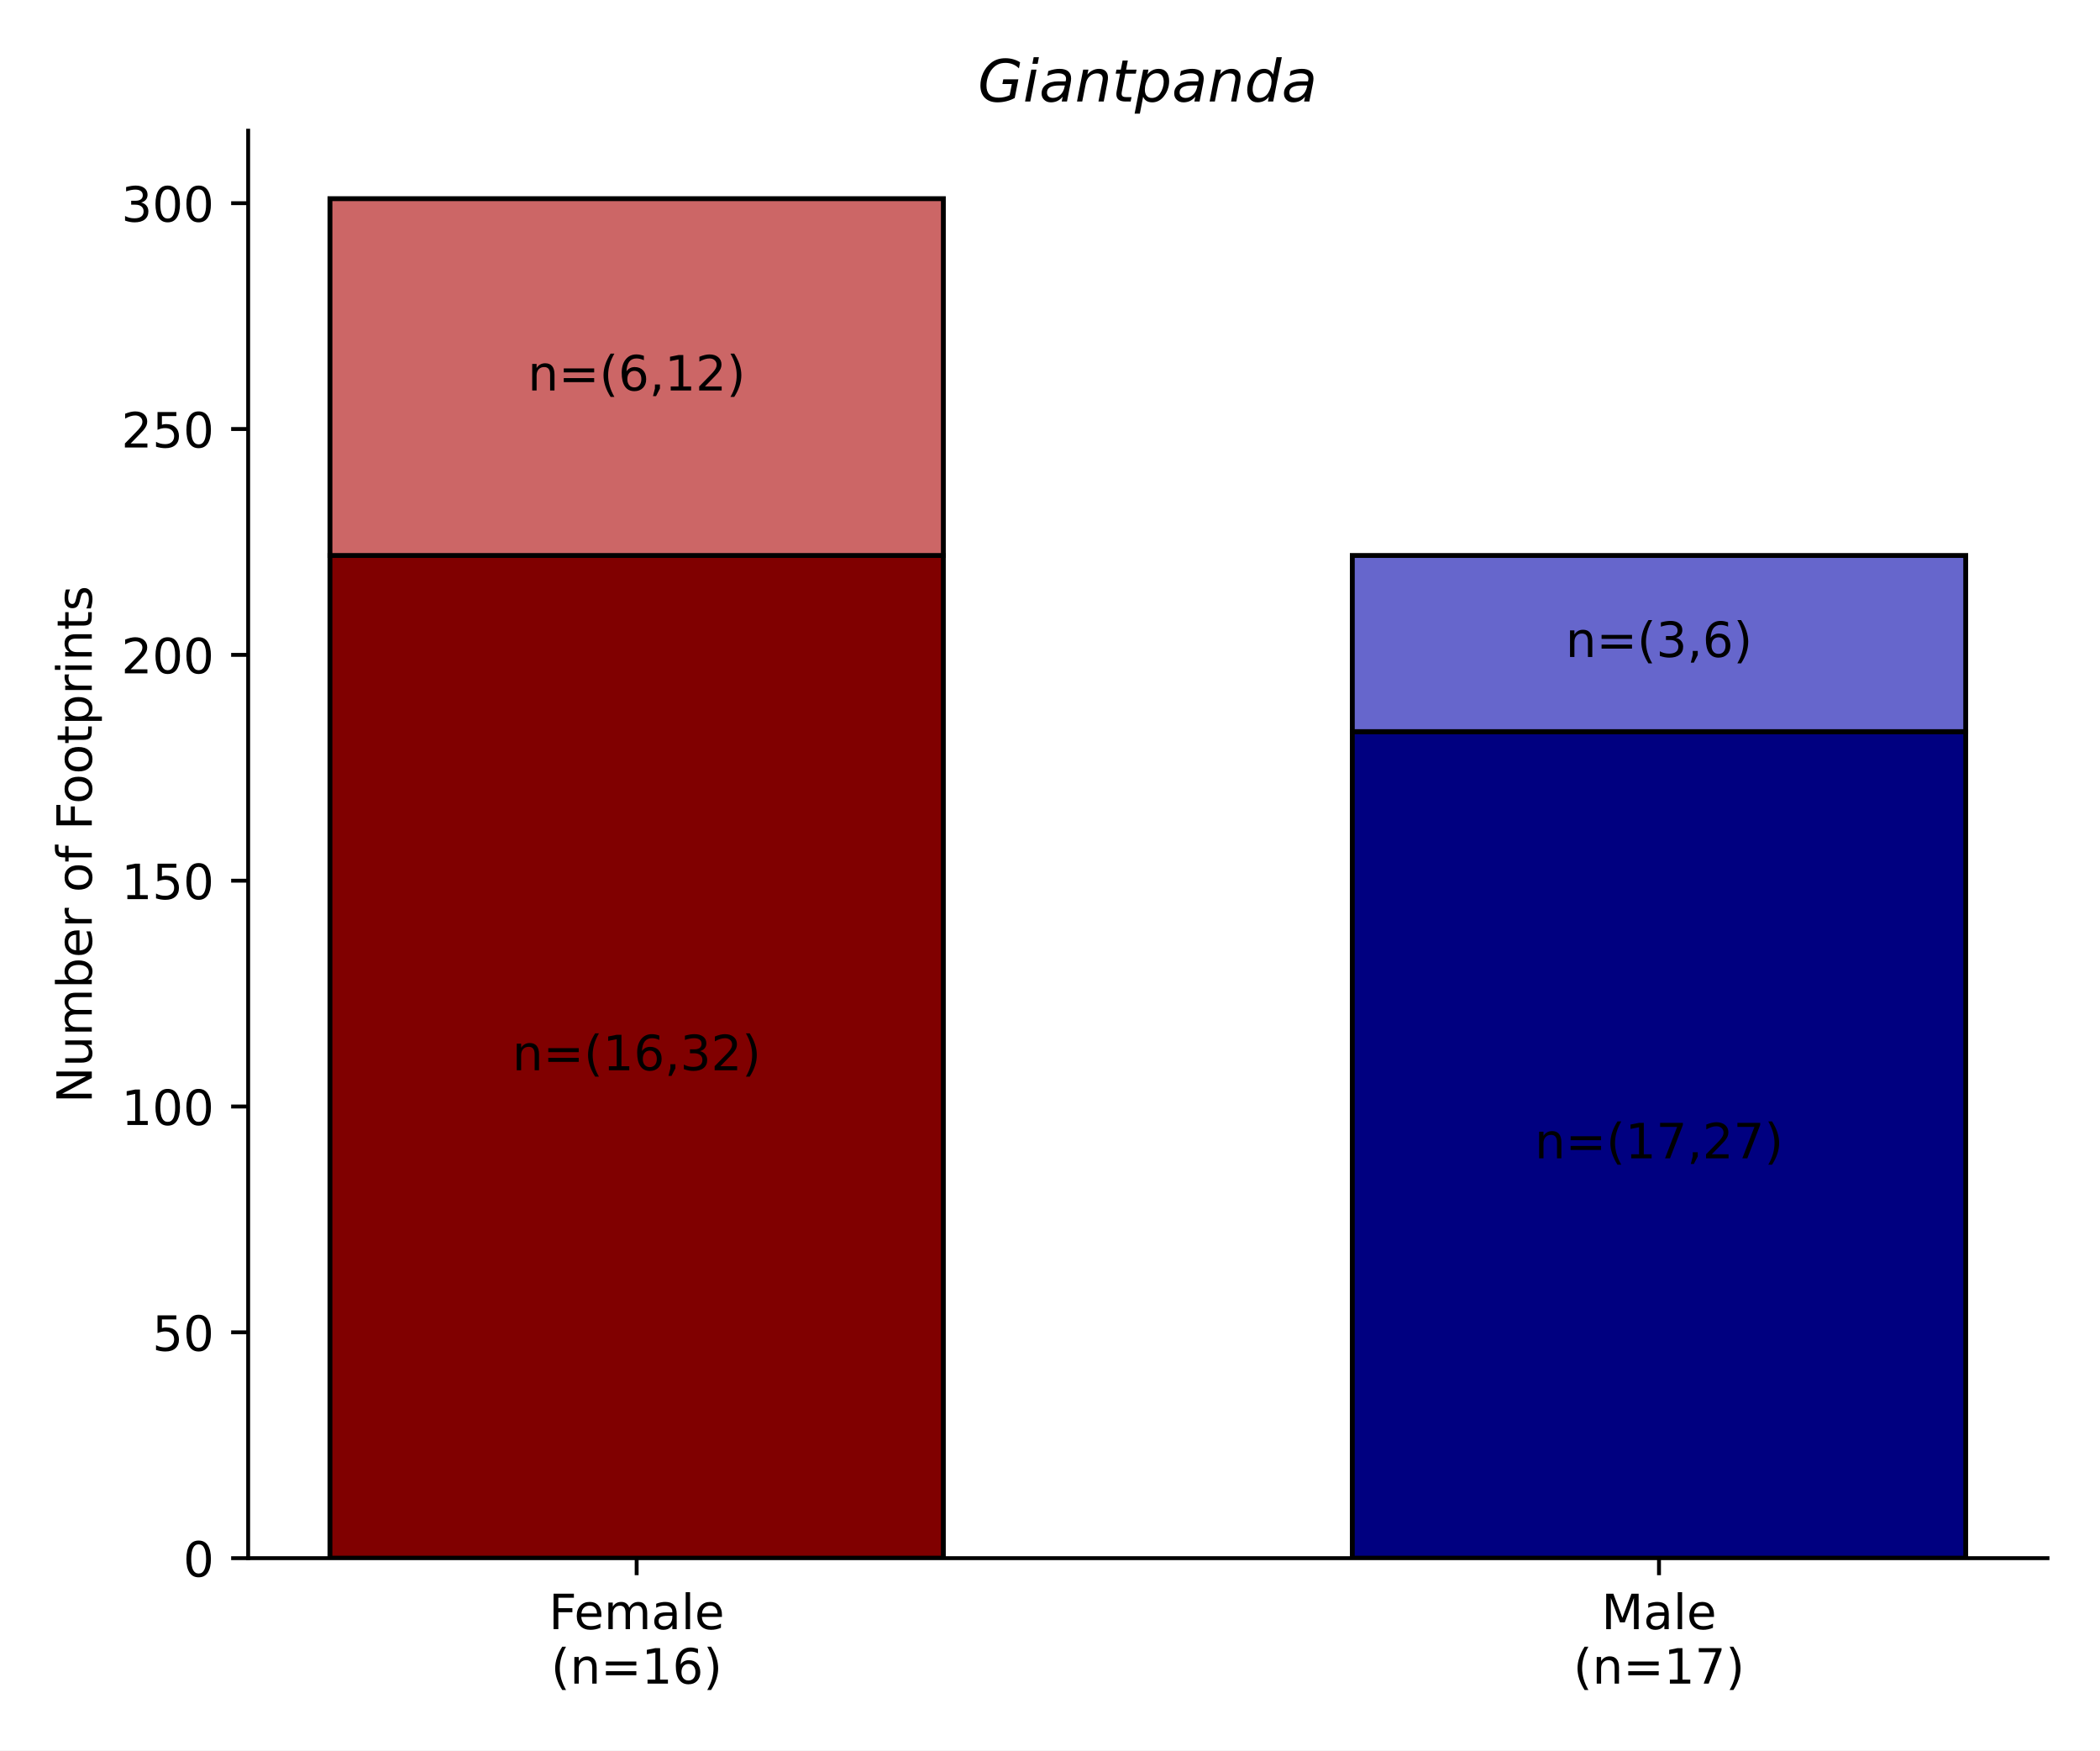
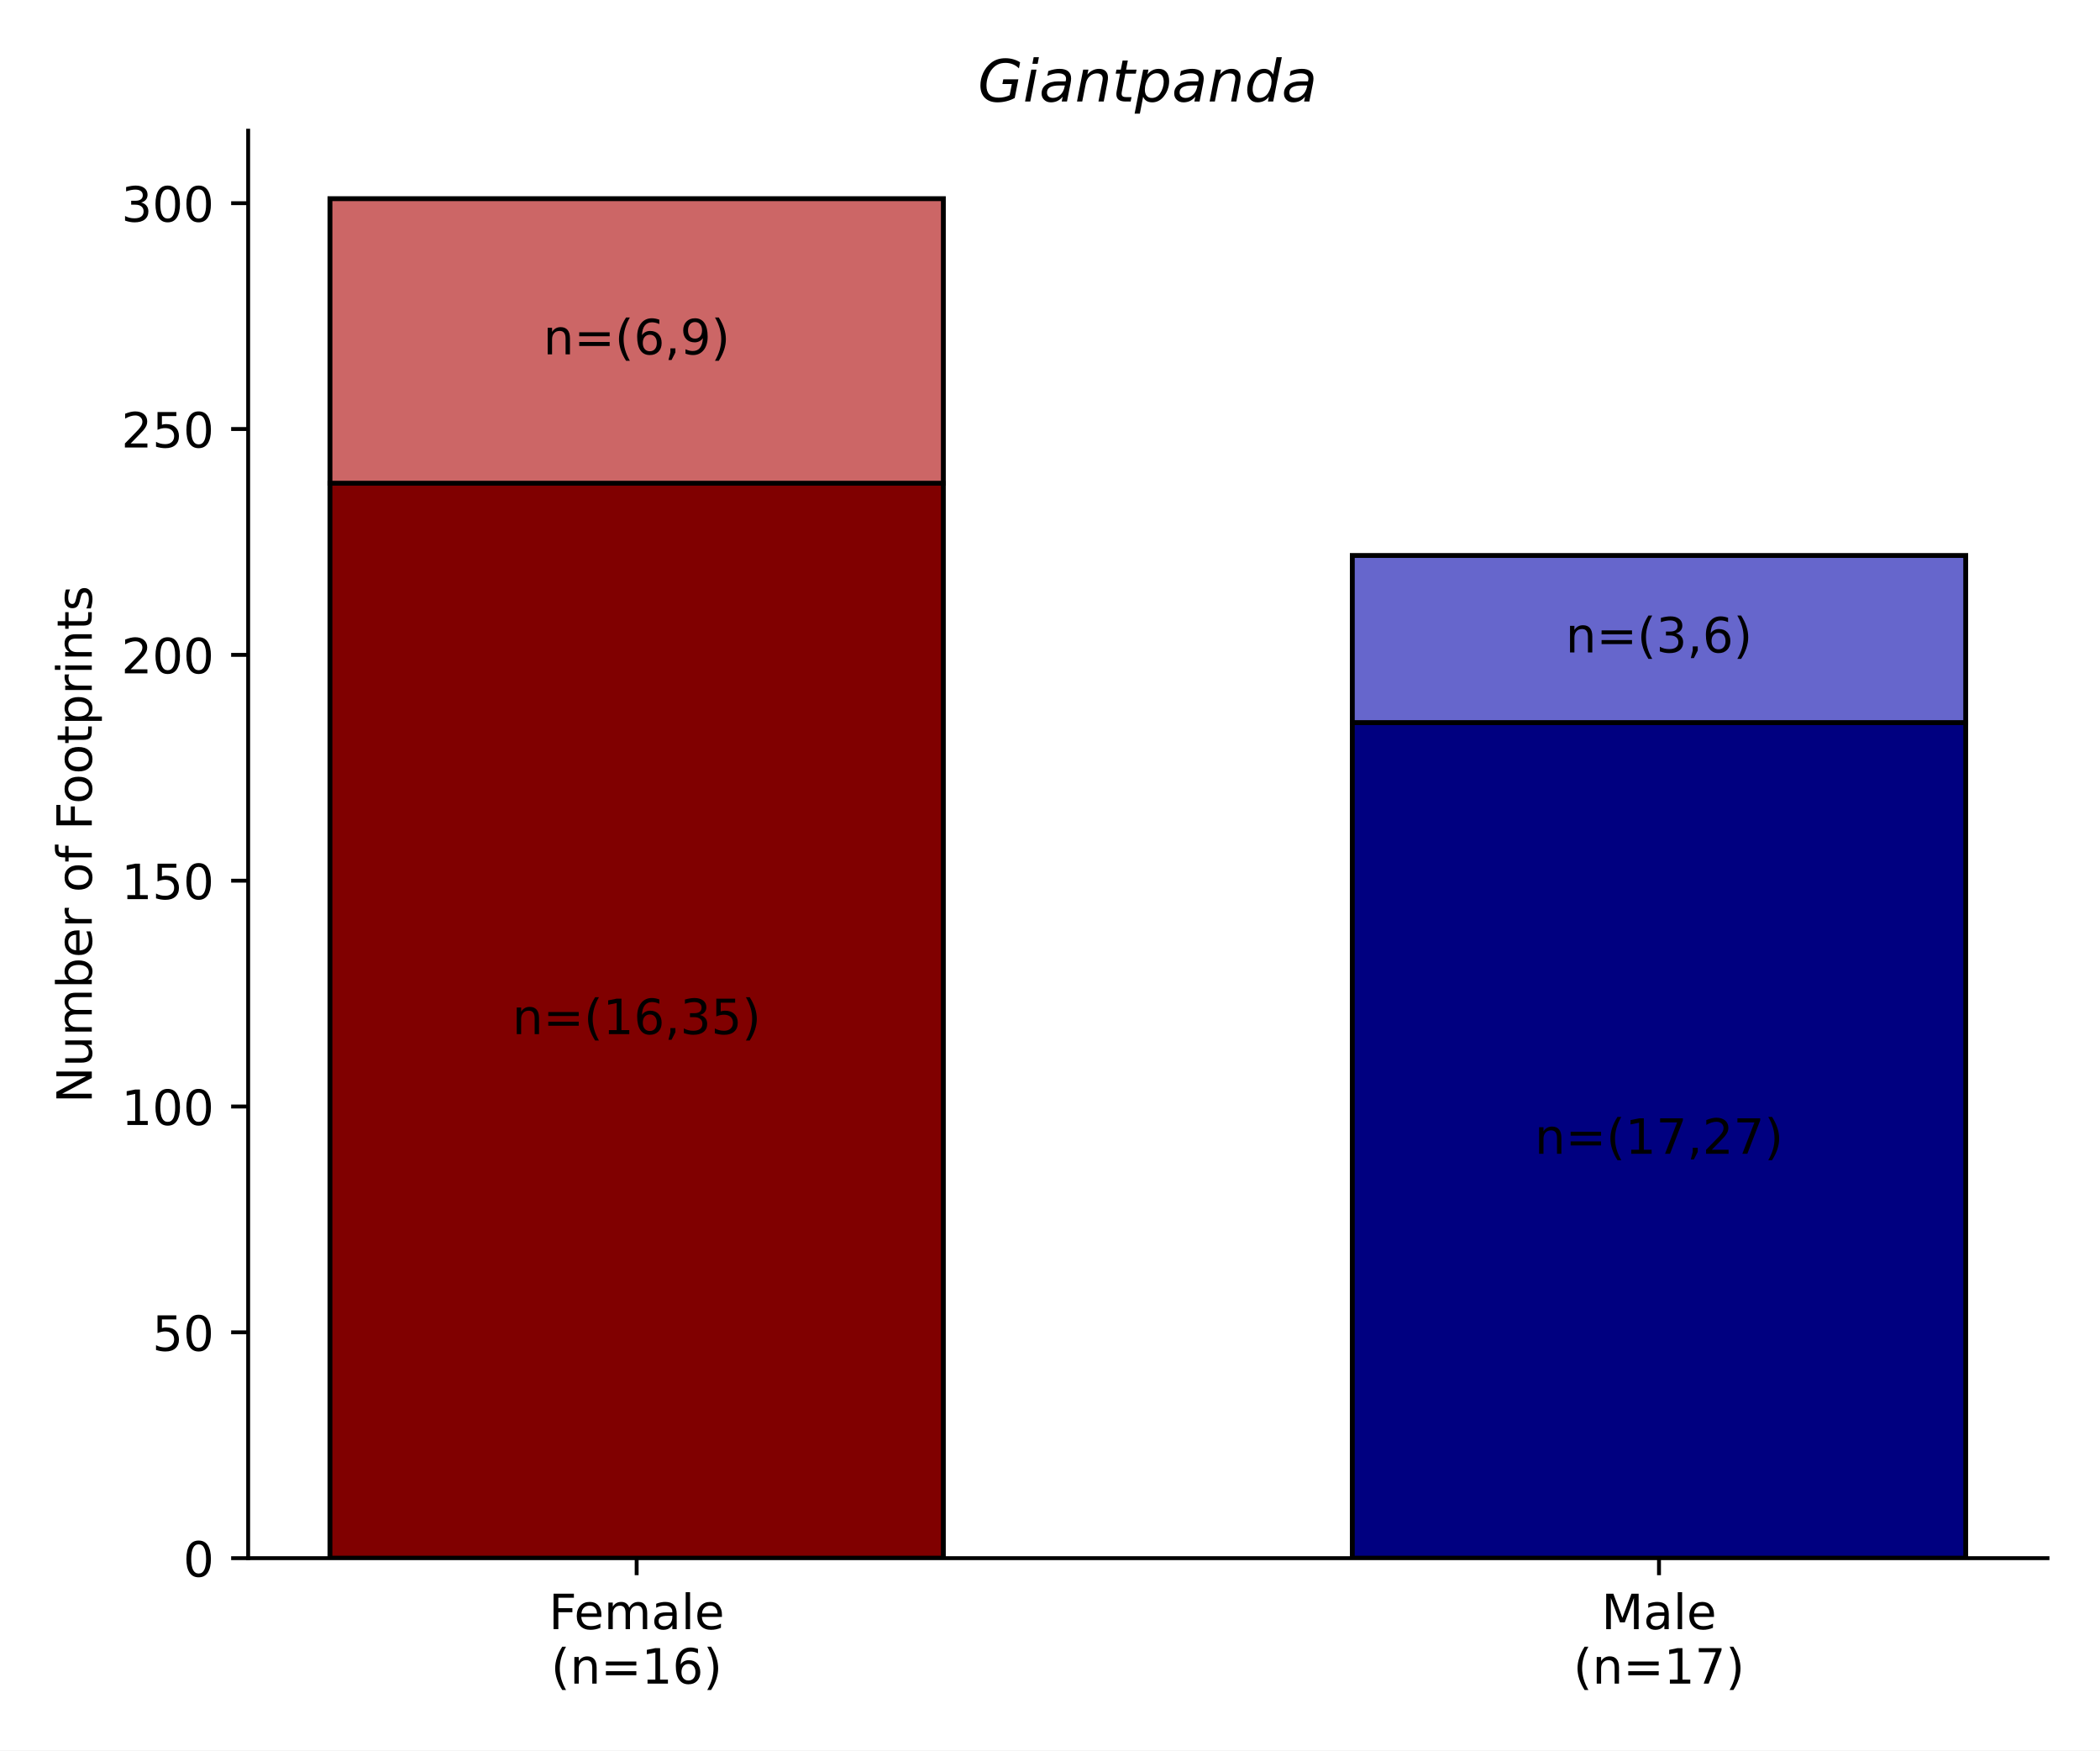
<svg xmlns="http://www.w3.org/2000/svg" xmlns:xlink="http://www.w3.org/1999/xlink" width="432pt" height="360pt" viewBox="0 0 432 360" version="1.1">
  <defs>
    <style type="text/css">*{stroke-linejoin: round; stroke-linecap: butt}</style>
  </defs>
  <g id="figure_1">
    <g id="patch_1">
      <path d="M 0 360  L 432 360  L 432 0  L 0 0  z " style="fill: #ffffff" />
    </g>
    <g id="axes_1">
      <g id="patch_2">
        <path d="M 51.05 320.456  L 421.2 320.456  L 421.2 26.88  L 51.05 26.88  z " style="fill: #ffffff" />
      </g>
      <g id="patch_3">
-         <path d="M 67.875 320.456  L 194.062 320.456  L 194.062 114.242  L 67.875 114.242  z " clip-path="url(#pee1d7b0eb6)" style="fill: #800000; stroke: #000000; stroke-linejoin: miter" />
+         <path d="M 67.875 320.456  L 194.062 320.456  L 194.062 99.38  L 67.875 99.38  z " clip-path="url(#p22043a0ba2)" style="fill: #800000; stroke: #000000; stroke-linejoin: miter" />
      </g>
      <g id="patch_4">
-         <path d="M 278.188 320.456  L 404.375 320.456  L 404.375 150.469  L 278.188 150.469  z " clip-path="url(#pee1d7b0eb6)" style="fill: #000080; stroke: #000000; stroke-linejoin: miter" />
+         <path d="M 278.188 320.456  L 404.375 320.456  L 404.375 148.611  L 278.188 148.611  z " clip-path="url(#p22043a0ba2)" style="fill: #000080; stroke: #000000; stroke-linejoin: miter" />
      </g>
      <g id="patch_5">
-         <path d="M 67.875 114.242  L 194.062 114.242  L 194.062 40.86  L 67.875 40.86  z " clip-path="url(#pee1d7b0eb6)" style="fill: #cc6666; stroke: #000000; stroke-linejoin: miter" />
+         <path d="M 67.875 99.38  L 194.062 99.38  L 194.062 40.86  L 67.875 40.86  z " clip-path="url(#p22043a0ba2)" style="fill: #cc6666; stroke: #000000; stroke-linejoin: miter" />
      </g>
      <g id="patch_6">
-         <path d="M 278.188 150.469  L 404.375 150.469  L 404.375 114.242  L 278.188 114.242  z " clip-path="url(#pee1d7b0eb6)" style="fill: #6666cc; stroke: #000000; stroke-linejoin: miter" />
+         <path d="M 278.188 148.611  L 404.375 148.611  L 404.375 114.242  L 278.188 114.242  z " clip-path="url(#p22043a0ba2)" style="fill: #6666cc; stroke: #000000; stroke-linejoin: miter" />
      </g>
      <g id="matplotlib.axis_1">
        <g id="xtick_1">
          <g id="line2d_1">
            <defs>
-               <path id="m2fd2fca11e" d="M 0 0  L 0 3.5  " style="stroke: #000000; stroke-width: 0.8" />
+               <path id="m6266213ab5" d="M 0 0  L 0 3.5  " style="stroke: #000000; stroke-width: 0.8" />
            </defs>
            <g>
-               <use xlink:href="#m2fd2fca11e" x="130.969" y="320.456" style="stroke: #000000; stroke-width: 0.8" />
+               <use xlink:href="#m6266213ab5" x="130.969" y="320.456" style="stroke: #000000; stroke-width: 0.8" />
            </g>
          </g>
          <g id="text_1">
            <g transform="translate(112.8914 335.0544) scale(0.1 -0.1)">
              <defs>
                <path id="DejaVuSans-46" d="M 628 4666  L 3309 4666  L 3309 4134  L 1259 4134  L 1259 2759  L 3109 2759  L 3109 2228  L 1259 2228  L 1259 0  L 628 0  L 628 4666  z " transform="scale(0.015625)" />
                <path id="DejaVuSans-65" d="M 3597 1894  L 3597 1613  L 953 1613  Q 991 1019 1311 708  Q 1631 397 2203 397  Q 2534 397 2845 478  Q 3156 559 3463 722  L 3463 178  Q 3153 47 2828 -22  Q 2503 -91 2169 -91  Q 1331 -91 842 396  Q 353 884 353 1716  Q 353 2575 817 3079  Q 1281 3584 2069 3584  Q 2775 3584 3186 3129  Q 3597 2675 3597 1894  z M 3022 2063  Q 3016 2534 2758 2815  Q 2500 3097 2075 3097  Q 1594 3097 1305 2825  Q 1016 2553 972 2059  L 3022 2063  z " transform="scale(0.015625)" />
                <path id="DejaVuSans-6d" d="M 3328 2828  Q 3544 3216 3844 3400  Q 4144 3584 4550 3584  Q 5097 3584 5394 3201  Q 5691 2819 5691 2113  L 5691 0  L 5113 0  L 5113 2094  Q 5113 2597 4934 2840  Q 4756 3084 4391 3084  Q 3944 3084 3684 2787  Q 3425 2491 3425 1978  L 3425 0  L 2847 0  L 2847 2094  Q 2847 2600 2669 2842  Q 2491 3084 2119 3084  Q 1678 3084 1418 2786  Q 1159 2488 1159 1978  L 1159 0  L 581 0  L 581 3500  L 1159 3500  L 1159 2956  Q 1356 3278 1631 3431  Q 1906 3584 2284 3584  Q 2666 3584 2933 3390  Q 3200 3197 3328 2828  z " transform="scale(0.015625)" />
                <path id="DejaVuSans-61" d="M 2194 1759  Q 1497 1759 1228 1600  Q 959 1441 959 1056  Q 959 750 1161 570  Q 1363 391 1709 391  Q 2188 391 2477 730  Q 2766 1069 2766 1631  L 2766 1759  L 2194 1759  z M 3341 1997  L 3341 0  L 2766 0  L 2766 531  Q 2569 213 2275 61  Q 1981 -91 1556 -91  Q 1019 -91 701 211  Q 384 513 384 1019  Q 384 1609 779 1909  Q 1175 2209 1959 2209  L 2766 2209  L 2766 2266  Q 2766 2663 2505 2880  Q 2244 3097 1772 3097  Q 1472 3097 1187 3025  Q 903 2953 641 2809  L 641 3341  Q 956 3463 1253 3523  Q 1550 3584 1831 3584  Q 2591 3584 2966 3190  Q 3341 2797 3341 1997  z " transform="scale(0.015625)" />
                <path id="DejaVuSans-6c" d="M 603 4863  L 1178 4863  L 1178 0  L 603 0  L 603 4863  z " transform="scale(0.015625)" />
              </defs>
              <use xlink:href="#DejaVuSans-46" />
              <use xlink:href="#DejaVuSans-65" transform="translate(52.01953 0)" />
              <use xlink:href="#DejaVuSans-6d" transform="translate(113.543 0)" />
              <use xlink:href="#DejaVuSans-61" transform="translate(210.9551 0)" />
              <use xlink:href="#DejaVuSans-6c" transform="translate(272.2344 0)" />
              <use xlink:href="#DejaVuSans-65" transform="translate(300.0176 0)" />
            </g>
            <g transform="translate(113.3461 346.2523) scale(0.1 -0.1)">
              <defs>
                <path id="DejaVuSans-28" d="M 1984 4856  Q 1566 4138 1362 3434  Q 1159 2731 1159 2009  Q 1159 1288 1364 580  Q 1569 -128 1984 -844  L 1484 -844  Q 1016 -109 783 600  Q 550 1309 550 2009  Q 550 2706 781 3412  Q 1013 4119 1484 4856  L 1984 4856  z " transform="scale(0.015625)" />
                <path id="DejaVuSans-6e" d="M 3513 2113  L 3513 0  L 2938 0  L 2938 2094  Q 2938 2591 2744 2837  Q 2550 3084 2163 3084  Q 1697 3084 1428 2787  Q 1159 2491 1159 1978  L 1159 0  L 581 0  L 581 3500  L 1159 3500  L 1159 2956  Q 1366 3272 1645 3428  Q 1925 3584 2291 3584  Q 2894 3584 3203 3211  Q 3513 2838 3513 2113  z " transform="scale(0.015625)" />
                <path id="DejaVuSans-3d" d="M 678 2906  L 4684 2906  L 4684 2381  L 678 2381  L 678 2906  z M 678 1631  L 4684 1631  L 4684 1100  L 678 1100  L 678 1631  z " transform="scale(0.015625)" />
                <path id="DejaVuSans-31" d="M 794 531  L 1825 531  L 1825 4091  L 703 3866  L 703 4441  L 1819 4666  L 2450 4666  L 2450 531  L 3481 531  L 3481 0  L 794 0  L 794 531  z " transform="scale(0.015625)" />
                <path id="DejaVuSans-36" d="M 2113 2584  Q 1688 2584 1439 2293  Q 1191 2003 1191 1497  Q 1191 994 1439 701  Q 1688 409 2113 409  Q 2538 409 2786 701  Q 3034 994 3034 1497  Q 3034 2003 2786 2293  Q 2538 2584 2113 2584  z M 3366 4563  L 3366 3988  Q 3128 4100 2886 4159  Q 2644 4219 2406 4219  Q 1781 4219 1451 3797  Q 1122 3375 1075 2522  Q 1259 2794 1537 2939  Q 1816 3084 2150 3084  Q 2853 3084 3261 2657  Q 3669 2231 3669 1497  Q 3669 778 3244 343  Q 2819 -91 2113 -91  Q 1303 -91 875 529  Q 447 1150 447 2328  Q 447 3434 972 4092  Q 1497 4750 2381 4750  Q 2619 4750 2861 4703  Q 3103 4656 3366 4563  z " transform="scale(0.015625)" />
                <path id="DejaVuSans-29" d="M 513 4856  L 1013 4856  Q 1481 4119 1714 3412  Q 1947 2706 1947 2009  Q 1947 1309 1714 600  Q 1481 -109 1013 -844  L 513 -844  Q 928 -128 1133 580  Q 1338 1288 1338 2009  Q 1338 2731 1133 3434  Q 928 4138 513 4856  z " transform="scale(0.015625)" />
              </defs>
              <use xlink:href="#DejaVuSans-28" />
              <use xlink:href="#DejaVuSans-6e" transform="translate(39.01367 0)" />
              <use xlink:href="#DejaVuSans-3d" transform="translate(102.3926 0)" />
              <use xlink:href="#DejaVuSans-31" transform="translate(186.1816 0)" />
              <use xlink:href="#DejaVuSans-36" transform="translate(249.8047 0)" />
              <use xlink:href="#DejaVuSans-29" transform="translate(313.4277 0)" />
            </g>
          </g>
        </g>
        <g id="xtick_2">
          <g id="line2d_2">
            <g>
-               <use xlink:href="#m2fd2fca11e" x="341.281" y="320.456" style="stroke: #000000; stroke-width: 0.8" />
+               <use xlink:href="#m6266213ab5" x="341.281" y="320.456" style="stroke: #000000; stroke-width: 0.8" />
            </g>
          </g>
          <g id="text_2">
            <g transform="translate(329.4375 335.0544) scale(0.1 -0.1)">
              <defs>
                <path id="DejaVuSans-4d" d="M 628 4666  L 1569 4666  L 2759 1491  L 3956 4666  L 4897 4666  L 4897 0  L 4281 0  L 4281 4097  L 3078 897  L 2444 897  L 1241 4097  L 1241 0  L 628 0  L 628 4666  z " transform="scale(0.015625)" />
              </defs>
              <use xlink:href="#DejaVuSans-4d" />
              <use xlink:href="#DejaVuSans-61" transform="translate(86.2793 0)" />
              <use xlink:href="#DejaVuSans-6c" transform="translate(147.5586 0)" />
              <use xlink:href="#DejaVuSans-65" transform="translate(175.3418 0)" />
            </g>
            <g transform="translate(323.6586 346.2523) scale(0.1 -0.1)">
              <defs>
                <path id="DejaVuSans-37" d="M 525 4666  L 3525 4666  L 3525 4397  L 1831 0  L 1172 0  L 2766 4134  L 525 4134  L 525 4666  z " transform="scale(0.015625)" />
              </defs>
              <use xlink:href="#DejaVuSans-28" />
              <use xlink:href="#DejaVuSans-6e" transform="translate(39.01367 0)" />
              <use xlink:href="#DejaVuSans-3d" transform="translate(102.3926 0)" />
              <use xlink:href="#DejaVuSans-31" transform="translate(186.1816 0)" />
              <use xlink:href="#DejaVuSans-37" transform="translate(249.8047 0)" />
              <use xlink:href="#DejaVuSans-29" transform="translate(313.4277 0)" />
            </g>
          </g>
        </g>
      </g>
      <g id="matplotlib.axis_2">
        <g id="ytick_1">
          <g id="line2d_3">
            <defs>
-               <path id="ma70e9a0dd7" d="M 0 0  L -3.5 0  " style="stroke: #000000; stroke-width: 0.8" />
+               <path id="mbcb4e44055" d="M 0 0  L -3.5 0  " style="stroke: #000000; stroke-width: 0.8" />
            </defs>
            <g>
-               <use xlink:href="#ma70e9a0dd7" x="51.05" y="320.456" style="stroke: #000000; stroke-width: 0.8" />
+               <use xlink:href="#mbcb4e44055" x="51.05" y="320.456" style="stroke: #000000; stroke-width: 0.8" />
            </g>
          </g>
          <g id="text_3">
            <g transform="translate(37.6875 324.2552) scale(0.1 -0.1)">
              <defs>
                <path id="DejaVuSans-30" d="M 2034 4250  Q 1547 4250 1301 3770  Q 1056 3291 1056 2328  Q 1056 1369 1301 889  Q 1547 409 2034 409  Q 2525 409 2770 889  Q 3016 1369 3016 2328  Q 3016 3291 2770 3770  Q 2525 4250 2034 4250  z M 2034 4750  Q 2819 4750 3233 4129  Q 3647 3509 3647 2328  Q 3647 1150 3233 529  Q 2819 -91 2034 -91  Q 1250 -91 836 529  Q 422 1150 422 2328  Q 422 3509 836 4129  Q 1250 4750 2034 4750  z " transform="scale(0.015625)" />
              </defs>
              <use xlink:href="#DejaVuSans-30" />
            </g>
          </g>
        </g>
        <g id="ytick_2">
          <g id="line2d_4">
            <g>
-               <use xlink:href="#ma70e9a0dd7" x="51.05" y="274.011" style="stroke: #000000; stroke-width: 0.8" />
+               <use xlink:href="#mbcb4e44055" x="51.05" y="274.011" style="stroke: #000000; stroke-width: 0.8" />
            </g>
          </g>
          <g id="text_4">
            <g transform="translate(31.325 277.8107) scale(0.1 -0.1)">
              <defs>
                <path id="DejaVuSans-35" d="M 691 4666  L 3169 4666  L 3169 4134  L 1269 4134  L 1269 2991  Q 1406 3038 1543 3061  Q 1681 3084 1819 3084  Q 2600 3084 3056 2656  Q 3513 2228 3513 1497  Q 3513 744 3044 326  Q 2575 -91 1722 -91  Q 1428 -91 1123 -41  Q 819 9 494 109  L 494 744  Q 775 591 1075 516  Q 1375 441 1709 441  Q 2250 441 2565 725  Q 2881 1009 2881 1497  Q 2881 1984 2565 2268  Q 2250 2553 1709 2553  Q 1456 2553 1204 2497  Q 953 2441 691 2322  L 691 4666  z " transform="scale(0.015625)" />
              </defs>
              <use xlink:href="#DejaVuSans-35" />
              <use xlink:href="#DejaVuSans-30" transform="translate(63.62305 0)" />
            </g>
          </g>
        </g>
        <g id="ytick_3">
          <g id="line2d_5">
            <g>
-               <use xlink:href="#ma70e9a0dd7" x="51.05" y="227.567" style="stroke: #000000; stroke-width: 0.8" />
+               <use xlink:href="#mbcb4e44055" x="51.05" y="227.567" style="stroke: #000000; stroke-width: 0.8" />
            </g>
          </g>
          <g id="text_5">
            <g transform="translate(24.9625 231.3661) scale(0.1 -0.1)">
              <use xlink:href="#DejaVuSans-31" />
              <use xlink:href="#DejaVuSans-30" transform="translate(63.62305 0)" />
              <use xlink:href="#DejaVuSans-30" transform="translate(127.2461 0)" />
            </g>
          </g>
        </g>
        <g id="ytick_4">
          <g id="line2d_6">
            <g>
-               <use xlink:href="#ma70e9a0dd7" x="51.05" y="181.122" style="stroke: #000000; stroke-width: 0.8" />
+               <use xlink:href="#mbcb4e44055" x="51.05" y="181.122" style="stroke: #000000; stroke-width: 0.8" />
            </g>
          </g>
          <g id="text_6">
            <g transform="translate(24.9625 184.9216) scale(0.1 -0.1)">
              <use xlink:href="#DejaVuSans-31" />
              <use xlink:href="#DejaVuSans-35" transform="translate(63.62305 0)" />
              <use xlink:href="#DejaVuSans-30" transform="translate(127.2461 0)" />
            </g>
          </g>
        </g>
        <g id="ytick_5">
          <g id="line2d_7">
            <g>
-               <use xlink:href="#ma70e9a0dd7" x="51.05" y="134.678" style="stroke: #000000; stroke-width: 0.8" />
+               <use xlink:href="#mbcb4e44055" x="51.05" y="134.678" style="stroke: #000000; stroke-width: 0.8" />
            </g>
          </g>
          <g id="text_7">
            <g transform="translate(24.9625 138.477) scale(0.1 -0.1)">
              <defs>
                <path id="DejaVuSans-32" d="M 1228 531  L 3431 531  L 3431 0  L 469 0  L 469 531  Q 828 903 1448 1529  Q 2069 2156 2228 2338  Q 2531 2678 2651 2914  Q 2772 3150 2772 3378  Q 2772 3750 2511 3984  Q 2250 4219 1831 4219  Q 1534 4219 1204 4116  Q 875 4013 500 3803  L 500 4441  Q 881 4594 1212 4672  Q 1544 4750 1819 4750  Q 2544 4750 2975 4387  Q 3406 4025 3406 3419  Q 3406 3131 3298 2873  Q 3191 2616 2906 2266  Q 2828 2175 2409 1742  Q 1991 1309 1228 531  z " transform="scale(0.015625)" />
              </defs>
              <use xlink:href="#DejaVuSans-32" />
              <use xlink:href="#DejaVuSans-30" transform="translate(63.62305 0)" />
              <use xlink:href="#DejaVuSans-30" transform="translate(127.2461 0)" />
            </g>
          </g>
        </g>
        <g id="ytick_6">
          <g id="line2d_8">
            <g>
-               <use xlink:href="#ma70e9a0dd7" x="51.05" y="88.233" style="stroke: #000000; stroke-width: 0.8" />
+               <use xlink:href="#mbcb4e44055" x="51.05" y="88.233" style="stroke: #000000; stroke-width: 0.8" />
            </g>
          </g>
          <g id="text_8">
            <g transform="translate(24.9625 92.03247) scale(0.1 -0.1)">
              <use xlink:href="#DejaVuSans-32" />
              <use xlink:href="#DejaVuSans-35" transform="translate(63.62305 0)" />
              <use xlink:href="#DejaVuSans-30" transform="translate(127.2461 0)" />
            </g>
          </g>
        </g>
        <g id="ytick_7">
          <g id="line2d_9">
            <g>
-               <use xlink:href="#ma70e9a0dd7" x="51.05" y="41.789" style="stroke: #000000; stroke-width: 0.8" />
+               <use xlink:href="#mbcb4e44055" x="51.05" y="41.789" style="stroke: #000000; stroke-width: 0.8" />
            </g>
          </g>
          <g id="text_9">
            <g transform="translate(24.9625 45.58792) scale(0.1 -0.1)">
              <defs>
                <path id="DejaVuSans-33" d="M 2597 2516  Q 3050 2419 3304 2112  Q 3559 1806 3559 1356  Q 3559 666 3084 287  Q 2609 -91 1734 -91  Q 1441 -91 1130 -33  Q 819 25 488 141  L 488 750  Q 750 597 1062 519  Q 1375 441 1716 441  Q 2309 441 2620 675  Q 2931 909 2931 1356  Q 2931 1769 2642 2001  Q 2353 2234 1838 2234  L 1294 2234  L 1294 2753  L 1863 2753  Q 2328 2753 2575 2939  Q 2822 3125 2822 3475  Q 2822 3834 2567 4026  Q 2313 4219 1838 4219  Q 1578 4219 1281 4162  Q 984 4106 628 3988  L 628 4550  Q 988 4650 1302 4700  Q 1616 4750 1894 4750  Q 2613 4750 3031 4423  Q 3450 4097 3450 3541  Q 3450 3153 3228 2886  Q 3006 2619 2597 2516  z " transform="scale(0.015625)" />
              </defs>
              <use xlink:href="#DejaVuSans-33" />
              <use xlink:href="#DejaVuSans-30" transform="translate(63.62305 0)" />
              <use xlink:href="#DejaVuSans-30" transform="translate(127.2461 0)" />
            </g>
          </g>
        </g>
        <g id="text_10">
          <g transform="translate(18.88281 226.8774) rotate(-90) scale(0.1 -0.1)">
            <defs>
              <path id="DejaVuSans-4e" d="M 628 4666  L 1478 4666  L 3547 763  L 3547 4666  L 4159 4666  L 4159 0  L 3309 0  L 1241 3903  L 1241 0  L 628 0  L 628 4666  z " transform="scale(0.015625)" />
              <path id="DejaVuSans-75" d="M 544 1381  L 544 3500  L 1119 3500  L 1119 1403  Q 1119 906 1312 657  Q 1506 409 1894 409  Q 2359 409 2629 706  Q 2900 1003 2900 1516  L 2900 3500  L 3475 3500  L 3475 0  L 2900 0  L 2900 538  Q 2691 219 2414 64  Q 2138 -91 1772 -91  Q 1169 -91 856 284  Q 544 659 544 1381  z M 1991 3584  L 1991 3584  z " transform="scale(0.015625)" />
              <path id="DejaVuSans-62" d="M 3116 1747  Q 3116 2381 2855 2742  Q 2594 3103 2138 3103  Q 1681 3103 1420 2742  Q 1159 2381 1159 1747  Q 1159 1113 1420 752  Q 1681 391 2138 391  Q 2594 391 2855 752  Q 3116 1113 3116 1747  z M 1159 2969  Q 1341 3281 1617 3432  Q 1894 3584 2278 3584  Q 2916 3584 3314 3078  Q 3713 2572 3713 1747  Q 3713 922 3314 415  Q 2916 -91 2278 -91  Q 1894 -91 1617 61  Q 1341 213 1159 525  L 1159 0  L 581 0  L 581 4863  L 1159 4863  L 1159 2969  z " transform="scale(0.015625)" />
              <path id="DejaVuSans-72" d="M 2631 2963  Q 2534 3019 2420 3045  Q 2306 3072 2169 3072  Q 1681 3072 1420 2755  Q 1159 2438 1159 1844  L 1159 0  L 581 0  L 581 3500  L 1159 3500  L 1159 2956  Q 1341 3275 1631 3429  Q 1922 3584 2338 3584  Q 2397 3584 2469 3576  Q 2541 3569 2628 3553  L 2631 2963  z " transform="scale(0.015625)" />
              <path id="DejaVuSans-20" transform="scale(0.015625)" />
              <path id="DejaVuSans-6f" d="M 1959 3097  Q 1497 3097 1228 2736  Q 959 2375 959 1747  Q 959 1119 1226 758  Q 1494 397 1959 397  Q 2419 397 2687 759  Q 2956 1122 2956 1747  Q 2956 2369 2687 2733  Q 2419 3097 1959 3097  z M 1959 3584  Q 2709 3584 3137 3096  Q 3566 2609 3566 1747  Q 3566 888 3137 398  Q 2709 -91 1959 -91  Q 1206 -91 779 398  Q 353 888 353 1747  Q 353 2609 779 3096  Q 1206 3584 1959 3584  z " transform="scale(0.015625)" />
              <path id="DejaVuSans-66" d="M 2375 4863  L 2375 4384  L 1825 4384  Q 1516 4384 1395 4259  Q 1275 4134 1275 3809  L 1275 3500  L 2222 3500  L 2222 3053  L 1275 3053  L 1275 0  L 697 0  L 697 3053  L 147 3053  L 147 3500  L 697 3500  L 697 3744  Q 697 4328 969 4595  Q 1241 4863 1831 4863  L 2375 4863  z " transform="scale(0.015625)" />
              <path id="DejaVuSans-74" d="M 1172 4494  L 1172 3500  L 2356 3500  L 2356 3053  L 1172 3053  L 1172 1153  Q 1172 725 1289 603  Q 1406 481 1766 481  L 2356 481  L 2356 0  L 1766 0  Q 1100 0 847 248  Q 594 497 594 1153  L 594 3053  L 172 3053  L 172 3500  L 594 3500  L 594 4494  L 1172 4494  z " transform="scale(0.015625)" />
              <path id="DejaVuSans-70" d="M 1159 525  L 1159 -1331  L 581 -1331  L 581 3500  L 1159 3500  L 1159 2969  Q 1341 3281 1617 3432  Q 1894 3584 2278 3584  Q 2916 3584 3314 3078  Q 3713 2572 3713 1747  Q 3713 922 3314 415  Q 2916 -91 2278 -91  Q 1894 -91 1617 61  Q 1341 213 1159 525  z M 3116 1747  Q 3116 2381 2855 2742  Q 2594 3103 2138 3103  Q 1681 3103 1420 2742  Q 1159 2381 1159 1747  Q 1159 1113 1420 752  Q 1681 391 2138 391  Q 2594 391 2855 752  Q 3116 1113 3116 1747  z " transform="scale(0.015625)" />
              <path id="DejaVuSans-69" d="M 603 3500  L 1178 3500  L 1178 0  L 603 0  L 603 3500  z M 603 4863  L 1178 4863  L 1178 4134  L 603 4134  L 603 4863  z " transform="scale(0.015625)" />
              <path id="DejaVuSans-73" d="M 2834 3397  L 2834 2853  Q 2591 2978 2328 3040  Q 2066 3103 1784 3103  Q 1356 3103 1142 2972  Q 928 2841 928 2578  Q 928 2378 1081 2264  Q 1234 2150 1697 2047  L 1894 2003  Q 2506 1872 2764 1633  Q 3022 1394 3022 966  Q 3022 478 2636 193  Q 2250 -91 1575 -91  Q 1294 -91 989 -36  Q 684 19 347 128  L 347 722  Q 666 556 975 473  Q 1284 391 1588 391  Q 1994 391 2212 530  Q 2431 669 2431 922  Q 2431 1156 2273 1281  Q 2116 1406 1581 1522  L 1381 1569  Q 847 1681 609 1914  Q 372 2147 372 2553  Q 372 3047 722 3315  Q 1072 3584 1716 3584  Q 2034 3584 2315 3537  Q 2597 3491 2834 3397  z " transform="scale(0.015625)" />
            </defs>
            <use xlink:href="#DejaVuSans-4e" />
            <use xlink:href="#DejaVuSans-75" transform="translate(74.80469 0)" />
            <use xlink:href="#DejaVuSans-6d" transform="translate(138.1836 0)" />
            <use xlink:href="#DejaVuSans-62" transform="translate(235.5957 0)" />
            <use xlink:href="#DejaVuSans-65" transform="translate(299.0723 0)" />
            <use xlink:href="#DejaVuSans-72" transform="translate(360.5957 0)" />
            <use xlink:href="#DejaVuSans-20" transform="translate(401.709 0)" />
            <use xlink:href="#DejaVuSans-6f" transform="translate(433.4961 0)" />
            <use xlink:href="#DejaVuSans-66" transform="translate(494.6777 0)" />
            <use xlink:href="#DejaVuSans-20" transform="translate(529.8828 0)" />
            <use xlink:href="#DejaVuSans-46" transform="translate(561.6699 0)" />
            <use xlink:href="#DejaVuSans-6f" transform="translate(615.5645 0)" />
            <use xlink:href="#DejaVuSans-6f" transform="translate(676.7461 0)" />
            <use xlink:href="#DejaVuSans-74" transform="translate(737.9277 0)" />
            <use xlink:href="#DejaVuSans-70" transform="translate(777.1367 0)" />
            <use xlink:href="#DejaVuSans-72" transform="translate(840.6133 0)" />
            <use xlink:href="#DejaVuSans-69" transform="translate(881.7266 0)" />
            <use xlink:href="#DejaVuSans-6e" transform="translate(909.5098 0)" />
            <use xlink:href="#DejaVuSans-74" transform="translate(972.8887 0)" />
            <use xlink:href="#DejaVuSans-73" transform="translate(1012.098 0)" />
          </g>
        </g>
      </g>
      <g id="patch_7">
        <path d="M 51.05 320.456  L 51.05 26.88  " style="fill: none; stroke: #000000; stroke-width: 0.8; stroke-linejoin: miter; stroke-linecap: square" />
      </g>
      <g id="patch_8">
        <path d="M 51.05 320.456  L 421.2 320.456  " style="fill: none; stroke: #000000; stroke-width: 0.8; stroke-linejoin: miter; stroke-linecap: square" />
      </g>
      <g id="text_11">
-         <g transform="translate(105.3945 220.1085) scale(0.1 -0.1)">
+         <g transform="translate(105.3945 212.6773) scale(0.1 -0.1)">
          <defs>
            <path id="DejaVuSans-2c" d="M 750 794  L 1409 794  L 1409 256  L 897 -744  L 494 -744  L 750 256  L 750 794  z " transform="scale(0.015625)" />
          </defs>
          <use xlink:href="#DejaVuSans-6e" />
          <use xlink:href="#DejaVuSans-3d" transform="translate(63.37891 0)" />
          <use xlink:href="#DejaVuSans-28" transform="translate(147.168 0)" />
          <use xlink:href="#DejaVuSans-31" transform="translate(186.1816 0)" />
          <use xlink:href="#DejaVuSans-36" transform="translate(249.8047 0)" />
          <use xlink:href="#DejaVuSans-2c" transform="translate(313.4277 0)" />
          <use xlink:href="#DejaVuSans-33" transform="translate(345.2148 0)" />
-           <use xlink:href="#DejaVuSans-32" transform="translate(408.8379 0)" />
+           <use xlink:href="#DejaVuSans-35" transform="translate(408.8379 0)" />
          <use xlink:href="#DejaVuSans-29" transform="translate(472.4609 0)" />
        </g>
      </g>
      <g id="text_12">
-         <g transform="translate(315.707 238.2218) scale(0.1 -0.1)">
+         <g transform="translate(315.707 237.293) scale(0.1 -0.1)">
          <use xlink:href="#DejaVuSans-6e" />
          <use xlink:href="#DejaVuSans-3d" transform="translate(63.37891 0)" />
          <use xlink:href="#DejaVuSans-28" transform="translate(147.168 0)" />
          <use xlink:href="#DejaVuSans-31" transform="translate(186.1816 0)" />
          <use xlink:href="#DejaVuSans-37" transform="translate(249.8047 0)" />
          <use xlink:href="#DejaVuSans-2c" transform="translate(313.4277 0)" />
          <use xlink:href="#DejaVuSans-32" transform="translate(345.2148 0)" />
          <use xlink:href="#DejaVuSans-37" transform="translate(408.8379 0)" />
          <use xlink:href="#DejaVuSans-29" transform="translate(472.4609 0)" />
        </g>
      </g>
      <g id="text_13">
-         <g transform="translate(108.5758 80.31038) scale(0.1 -0.1)">
+         <g transform="translate(111.757 72.87925) scale(0.1 -0.1)">
+           <defs>
+             <path id="DejaVuSans-39" d="M 703 97  L 703 672  Q 941 559 1184 500  Q 1428 441 1663 441  Q 2288 441 2617 861  Q 2947 1281 2994 2138  Q 2813 1869 2534 1725  Q 2256 1581 1919 1581  Q 1219 1581 811 2004  Q 403 2428 403 3163  Q 403 3881 828 4315  Q 1253 4750 1959 4750  Q 2769 4750 3195 4129  Q 3622 3509 3622 2328  Q 3622 1225 3098 567  Q 2575 -91 1691 -91  Q 1453 -91 1209 -44  Q 966 3 703 97  z M 1959 2075  Q 2384 2075 2632 2365  Q 2881 2656 2881 3163  Q 2881 3666 2632 3958  Q 2384 4250 1959 4250  Q 1534 4250 1286 3958  Q 1038 3666 1038 3163  Q 1038 2656 1286 2365  Q 1534 2075 1959 2075  z " transform="scale(0.015625)" />
+           </defs>
          <use xlink:href="#DejaVuSans-6e" />
          <use xlink:href="#DejaVuSans-3d" transform="translate(63.37891 0)" />
          <use xlink:href="#DejaVuSans-28" transform="translate(147.168 0)" />
          <use xlink:href="#DejaVuSans-36" transform="translate(186.1816 0)" />
          <use xlink:href="#DejaVuSans-2c" transform="translate(249.8047 0)" />
-           <use xlink:href="#DejaVuSans-31" transform="translate(281.5918 0)" />
-           <use xlink:href="#DejaVuSans-32" transform="translate(345.2148 0)" />
-           <use xlink:href="#DejaVuSans-29" transform="translate(408.8379 0)" />
+           <use xlink:href="#DejaVuSans-39" transform="translate(281.5918 0)" />
+           <use xlink:href="#DejaVuSans-29" transform="translate(345.2148 0)" />
        </g>
      </g>
      <g id="text_14">
-         <g transform="translate(322.0695 135.1149) scale(0.1 -0.1)">
+         <g transform="translate(322.0695 134.1861) scale(0.1 -0.1)">
          <use xlink:href="#DejaVuSans-6e" />
          <use xlink:href="#DejaVuSans-3d" transform="translate(63.37891 0)" />
          <use xlink:href="#DejaVuSans-28" transform="translate(147.168 0)" />
          <use xlink:href="#DejaVuSans-33" transform="translate(186.1816 0)" />
          <use xlink:href="#DejaVuSans-2c" transform="translate(249.8047 0)" />
          <use xlink:href="#DejaVuSans-36" transform="translate(281.5918 0)" />
          <use xlink:href="#DejaVuSans-29" transform="translate(345.2148 0)" />
        </g>
      </g>
      <g id="text_15">
        <g transform="translate(201.145 20.88) scale(0.12 -0.12)">
          <defs>
            <path id="DejaVuSans-Oblique-47" d="M 3494 697  L 3738 1919  L 2700 1919  L 2797 2438  L 4453 2438  L 4050 384  Q 3634 156 3143 32  Q 2653 -91 2156 -91  Q 1278 -91 783 396  Q 288 884 288 1753  Q 288 2475 589 3126  Q 891 3778 1422 4213  Q 1756 4484 2153 4617  Q 2550 4750 3034 4750  Q 3472 4750 3873 4639  Q 4275 4528 4641 4306  L 4513 3634  Q 4231 3928 3853 4083  Q 3475 4238 3047 4238  Q 2550 4238 2172 4048  Q 1794 3859 1497 3463  Q 1244 3125 1098 2667  Q 953 2209 953 1734  Q 953 1081 1287 751  Q 1622 422 2284 422  Q 2616 422 2925 492  Q 3234 563 3494 697  z " transform="scale(0.015625)" />
            <path id="DejaVuSans-Oblique-69" d="M 1172 4863  L 1747 4863  L 1606 4134  L 1031 4134  L 1172 4863  z M 909 3500  L 1484 3500  L 800 0  L 225 0  L 909 3500  z " transform="scale(0.015625)" />
            <path id="DejaVuSans-Oblique-61" d="M 3438 1997  L 3047 0  L 2472 0  L 2578 531  Q 2325 219 2001 64  Q 1678 -91 1281 -91  Q 834 -91 548 182  Q 263 456 263 884  Q 263 1497 752 1853  Q 1241 2209 2100 2209  L 2900 2209  L 2931 2363  Q 2938 2388 2941 2417  Q 2944 2447 2944 2509  Q 2944 2788 2717 2942  Q 2491 3097 2081 3097  Q 1800 3097 1504 3025  Q 1209 2953 897 2809  L 997 3341  Q 1322 3463 1633 3523  Q 1944 3584 2234 3584  Q 2853 3584 3176 3315  Q 3500 3047 3500 2534  Q 3500 2431 3484 2292  Q 3469 2153 3438 1997  z M 2816 1759  L 2241 1759  Q 1534 1759 1195 1570  Q 856 1381 856 984  Q 856 709 1029 553  Q 1203 397 1509 397  Q 1978 397 2328 733  Q 2678 1069 2791 1631  L 2816 1759  z " transform="scale(0.015625)" />
            <path id="DejaVuSans-Oblique-6e" d="M 3566 2113  L 3156 0  L 2578 0  L 2988 2091  Q 3016 2238 3031 2350  Q 3047 2463 3047 2528  Q 3047 2791 2881 2937  Q 2716 3084 2419 3084  Q 1956 3084 1622 2776  Q 1288 2469 1184 1941  L 800 0  L 225 0  L 903 3500  L 1478 3500  L 1363 2950  Q 1603 3253 1940 3418  Q 2278 3584 2650 3584  Q 3113 3584 3367 3334  Q 3622 3084 3622 2631  Q 3622 2519 3608 2391  Q 3594 2263 3566 2113  z " transform="scale(0.015625)" />
            <path id="DejaVuSans-Oblique-74" d="M 2706 3500  L 2619 3053  L 1472 3053  L 1100 1153  Q 1081 1047 1072 975  Q 1063 903 1063 863  Q 1063 663 1183 572  Q 1303 481 1569 481  L 2150 481  L 2053 0  L 1503 0  Q 991 0 739 200  Q 488 400 488 806  Q 488 878 497 964  Q 506 1050 525 1153  L 897 3053  L 409 3053  L 500 3500  L 978 3500  L 1172 4494  L 1747 4494  L 1556 3500  L 2706 3500  z " transform="scale(0.015625)" />
            <path id="DejaVuSans-Oblique-70" d="M 3175 2156  Q 3175 2616 2975 2859  Q 2775 3103 2400 3103  Q 2144 3103 1911 2972  Q 1678 2841 1497 2591  Q 1319 2344 1212 1994  Q 1106 1644 1106 1300  Q 1106 863 1306 627  Q 1506 391 1875 391  Q 2147 391 2380 519  Q 2613 647 2778 891  Q 2956 1147 3065 1494  Q 3175 1841 3175 2156  z M 1394 2969  Q 1625 3272 1939 3428  Q 2253 3584 2638 3584  Q 3175 3584 3472 3232  Q 3769 2881 3769 2247  Q 3769 1728 3584 1258  Q 3400 788 3053 416  Q 2822 169 2531 39  Q 2241 -91 1919 -91  Q 1547 -91 1294 64  Q 1041 219 916 525  L 556 -1331  L -19 -1331  L 922 3500  L 1497 3500  L 1394 2969  z " transform="scale(0.015625)" />
            <path id="DejaVuSans-Oblique-64" d="M 2675 525  Q 2444 222 2128 65  Q 1813 -91 1428 -91  Q 903 -91 598 267  Q 294 625 294 1247  Q 294 1766 478 2236  Q 663 2706 1013 3078  Q 1244 3325 1534 3454  Q 1825 3584 2144 3584  Q 2481 3584 2739 3421  Q 2997 3259 3138 2956  L 3513 4863  L 4091 4863  L 3144 0  L 2566 0  L 2675 525  z M 891 1350  Q 891 897 1095 644  Q 1300 391 1663 391  Q 1931 391 2161 520  Q 2391 650 2566 903  Q 2750 1166 2856 1509  Q 2963 1853 2963 2188  Q 2963 2622 2758 2865  Q 2553 3109 2194 3109  Q 1922 3109 1687 2981  Q 1453 2853 1288 2613  Q 1106 2353 998 2009  Q 891 1666 891 1350  z " transform="scale(0.015625)" />
          </defs>
          <use xlink:href="#DejaVuSans-Oblique-47" transform="translate(0 0.015625)" />
          <use xlink:href="#DejaVuSans-Oblique-69" transform="translate(77.49023 0.015625)" />
          <use xlink:href="#DejaVuSans-Oblique-61" transform="translate(105.2734 0.015625)" />
          <use xlink:href="#DejaVuSans-Oblique-6e" transform="translate(166.5527 0.015625)" />
          <use xlink:href="#DejaVuSans-Oblique-74" transform="translate(229.9316 0.015625)" />
          <use xlink:href="#DejaVuSans-Oblique-70" transform="translate(269.1406 0.015625)" />
          <use xlink:href="#DejaVuSans-Oblique-61" transform="translate(332.6172 0.015625)" />
          <use xlink:href="#DejaVuSans-Oblique-6e" transform="translate(393.8965 0.015625)" />
          <use xlink:href="#DejaVuSans-Oblique-64" transform="translate(457.2754 0.015625)" />
          <use xlink:href="#DejaVuSans-Oblique-61" transform="translate(520.752 0.015625)" />
        </g>
      </g>
    </g>
  </g>
  <defs>
-     <clipPath id="pee1d7b0eb6">
+     <clipPath id="p22043a0ba2">
      <rect x="51.05" y="26.88" width="370.15" height="293.576" />
    </clipPath>
  </defs>
</svg>
